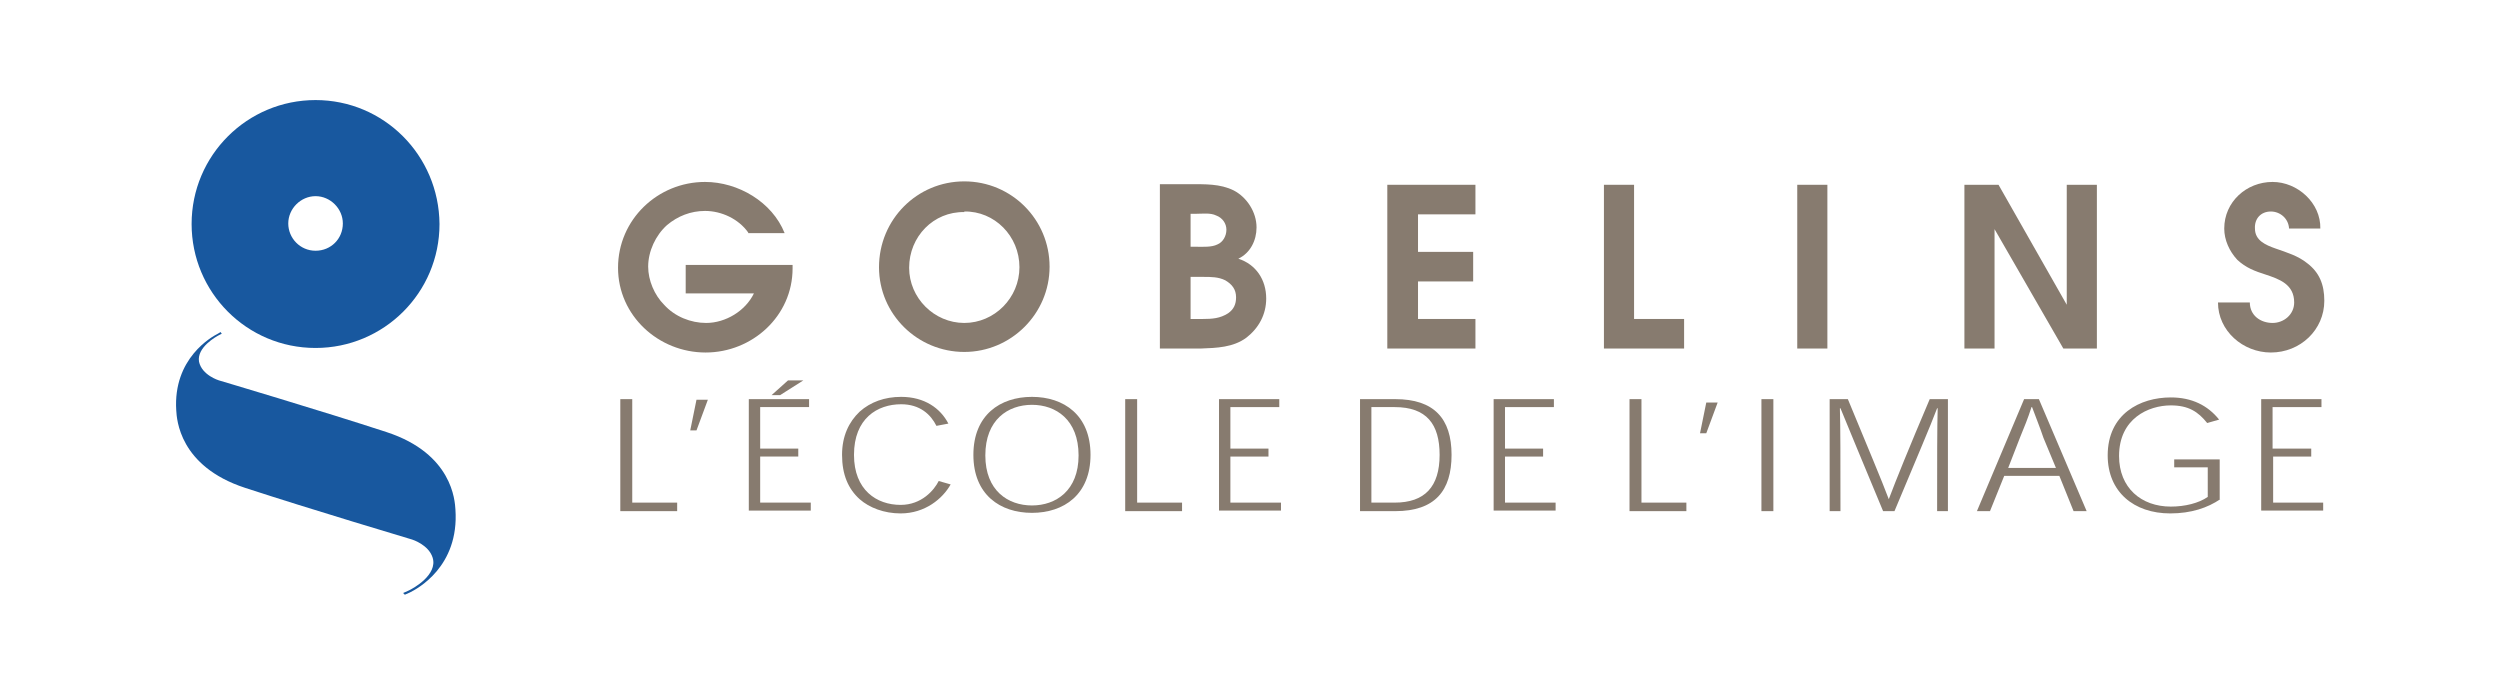
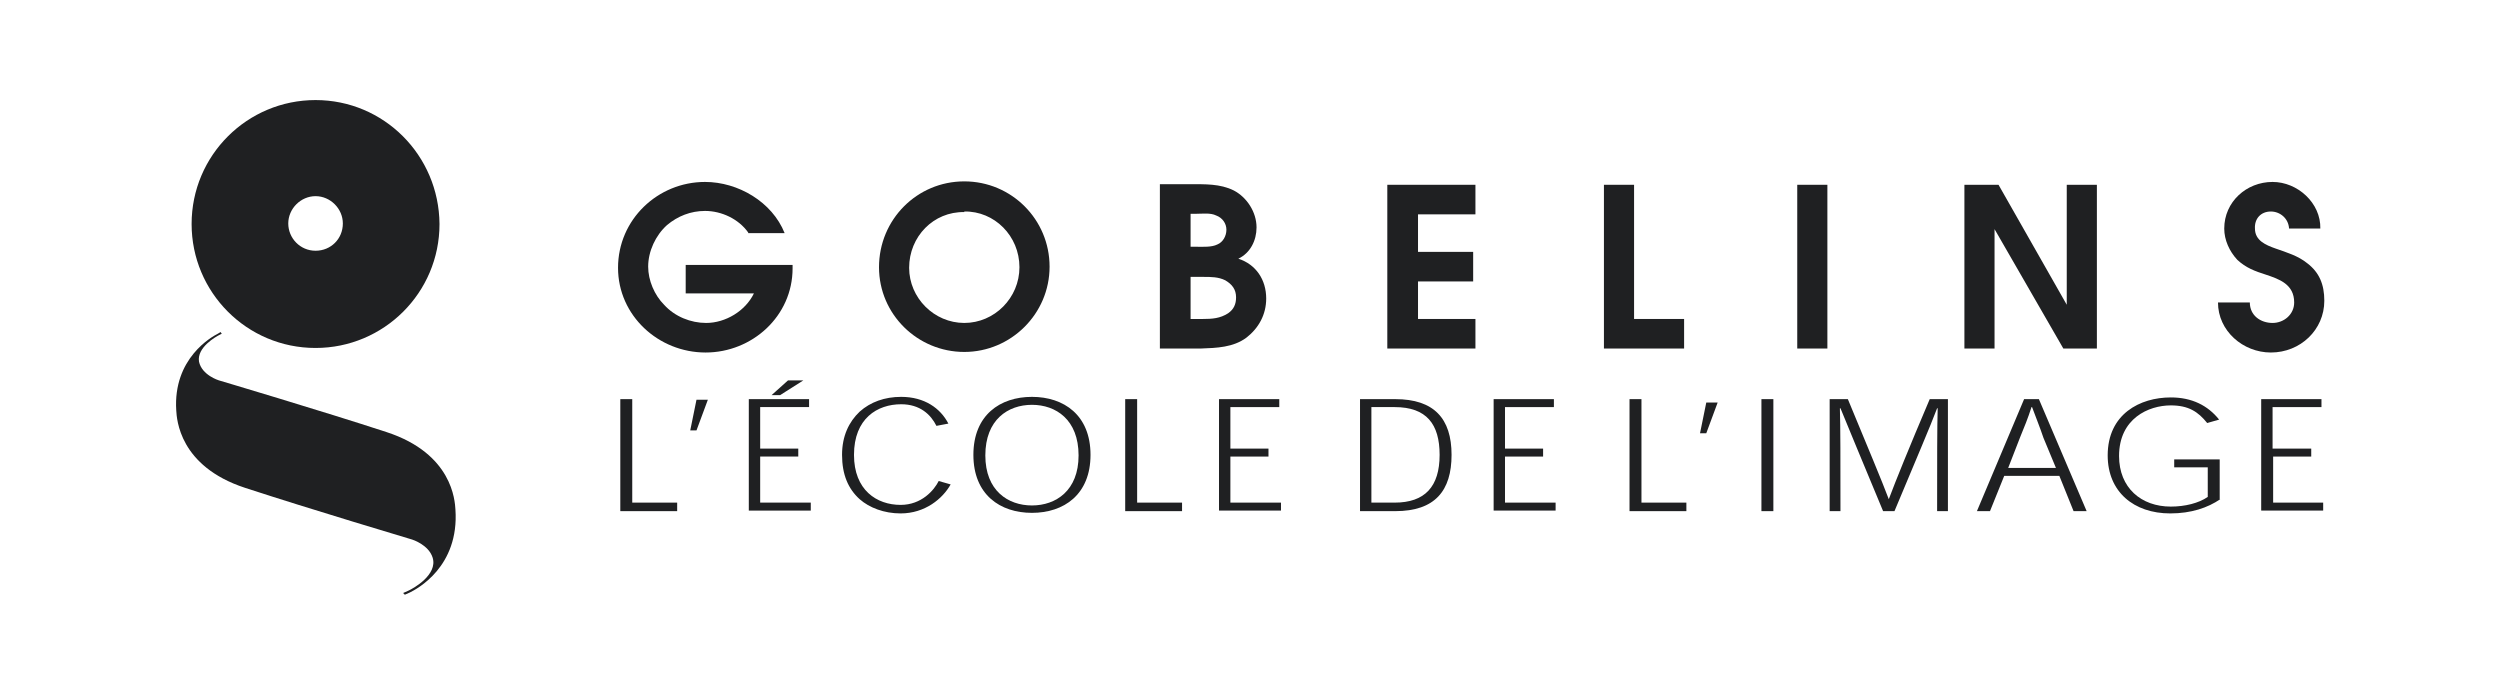
<svg xmlns="http://www.w3.org/2000/svg" version="1.1" id="svg22880" x="0px" y="0px" width="439.7px" height="122.2px" viewBox="0 0 439.7 122.2" style="enable-background:new 0 0 439.7 122.2;" xml:space="preserve">
  <style type="text/css">
- 	.st0{fill:#18589F;}
- 	.st1{fill:#877B6F;}
+ 	.st0{fill:#1f2022;}
+ 	.st1{fill:#1f2022;}
</style>
  <g>
    <g>
      <path id="path7364" class="st0" d="M55.5,44.1c-2.7,0-4.8-2.2-4.8-4.8c0-2.6,2.2-4.8,4.8-4.8s4.8,2.2,4.8,4.8    C60.3,42,58.2,44.1,55.5,44.1 M55.5,17.6c-12,0-21.8,9.7-21.8,21.8c0,12,9.7,21.8,21.8,21.8c12,0,21.8-9.7,21.8-21.8    C77.2,27.3,67.5,17.6,55.5,17.6" />
      <path id="path7368" class="st0" d="M70.9,104.3l0.9-0.4c0.9-0.4,5.2-2.8,4.3-5.8c-0.7-2.3-3.6-3.2-3.6-3.2s-18.1-5.4-29.4-9.1    c-11.6-3.8-12-12.1-12.1-13.6c-0.6-9.2,6.3-13,7.3-13.5l0.5-0.3l0.2,0.3l-0.4,0.2c-0.6,0.3-4,2.2-3.6,4.7c0.5,2.4,3.5,3.3,3.5,3.3    S56.7,72.3,68,76c11.6,3.8,12,12.1,12.1,13.6c0.7,10.1-6.8,14-8,14.6l-0.9,0.4L70.9,104.3z" />
    </g>
    <g>
      <path id="path7372" class="st1" d="M131.6,40.9c-1.7-2.4-4.7-3.8-7.6-3.8c-2.5,0-4.8,0.9-6.7,2.5c-2,1.8-3.3,4.6-3.3,7.3    c0,2.4,1.1,5,2.8,6.7c1.9,2.1,4.7,3.2,7.4,3.2c3.4,0,6.9-2.1,8.4-5.2h-12v-5h18.8v0.6c0,8.4-7.1,14.8-15.3,14.8    c-8.3,0-15.4-6.5-15.4-14.9c0-8.5,7-15.1,15.3-15.1c5.8,0,11.8,3.5,14,9H131.6z" />
      <path id="path7376" class="st1" d="M169.6,31.9c-8.3,0-15,6.7-15,15.1c0,8.3,6.8,14.9,15,14.9c8.2,0,15-6.7,15-15    C184.6,38.6,177.9,31.9,169.6,31.9 M179.3,47c0,5.4-4.4,9.8-9.7,9.8c-5.3,0-9.7-4.4-9.7-9.7c0-5.5,4.3-9.9,9.7-9.8l0-0.1    C174.9,37.1,179.3,41.5,179.3,47" />
      <path id="path7380" class="st1" d="M209.4,43.5v-5.9h1c1.1,0,2.5-0.2,3.5,0.3c1.1,0.4,1.8,1.4,1.8,2.5c0,1.1-0.6,2.2-1.6,2.6    c-1,0.5-2.5,0.4-3.6,0.4H209.4z M204,61.3h7.2c2.8-0.1,5.7-0.2,8-1.9c2.2-1.7,3.5-4.1,3.5-6.9c0-3.3-1.8-6-4.9-7    c2.1-1,3.2-3.2,3.2-5.5c0-2.7-1.7-5.3-4-6.5c-2.4-1.2-5.1-1.1-7.7-1.1H204V61.3z M209.4,56.1v-7.4h2.3c1.3,0,2.6,0,3.8,0.6    c1.2,0.7,1.9,1.6,1.9,3c0,1.2-0.4,2.1-1.4,2.8c-1.4,0.9-2.8,1-4.4,1H209.4z" />
      <path id="path7384" class="st1" d="M244,32.5h15.5v5.2h-10.1v6.6h9.7v5.2h-9.7v6.6h10.1v5.2H244V32.5z" />
      <path id="path7388" class="st1" d="M282.1,32.5h5.3v23.6h8.8v5.2h-14.1V32.5z" />
      <path id="path7390" class="st1" d="M316.1,32.5h5.3v28.8h-5.3V32.5z" />
      <path id="path7394" class="st1" d="M345.5,32.5h6l12,21.1V32.5h5.3v28.8h-5.9l-12.1-21v21h-5.3V32.5z" />
      <path id="path7398" class="st1" d="M395.7,53.2c0,2.3,1.9,3.6,4,3.6c2,0,3.8-1.5,3.8-3.6c0-3.2-2.6-4.1-5-4.9    c-1.9-0.6-3.5-1.2-5-2.6c-1.4-1.5-2.3-3.5-2.3-5.5c0-4.7,3.9-8.2,8.5-8.2c4.4,0,8.5,3.7,8.4,8.2h-5.5c-0.1-1.8-1.6-3-3.2-3    c-1.8,0-2.9,1.3-2.8,3c0,2.1,1.9,2.9,3.6,3.5c2,0.7,4,1.3,5.6,2.6c2.1,1.6,3,3.7,3,6.6c0,5.1-4.2,9.1-9.4,9.1    c-4.9,0-9.3-3.8-9.3-8.8L395.7,53.2z" />
      <path id="path7402" class="st1" d="M119.1,89.9h-10V70.2h2.1v18.2h7.9V89.9z" />
      <path id="path7406" class="st1" d="M122.5,70.3h2l-2,5.4h-1.1L122.5,70.3z" />
      <path id="path7410" class="st1" d="M137.2,69.5h-1.5l2.9-2.6h2.7L137.2,69.5z M140.4,78.9v1.4h-6.7v8.1h8.9v1.4h-10.9V70.2h10.6    v1.4h-8.6v7.3L140.4,78.9z" />
      <path id="path7414" class="st1" d="M167.2,85.2c-1.4,2.5-4.5,5.1-8.8,5.1c-2.9,0-5.5-1-7.2-2.5c-2-1.8-3.1-4.3-3.1-7.8    c0-3.3,1.2-5.8,3.1-7.6c1.9-1.7,4.4-2.6,7.3-2.6c4.1,0,6.9,2,8.3,4.7l-2.1,0.4c-1-2-2.9-3.8-6.2-3.8c-4.2,0-8.3,2.5-8.3,8.9    c0,6.2,4,8.8,8.2,8.8c3.7,0,5.9-2.6,6.7-4.2L167.2,85.2z" />
      <path id="path7418" class="st1" d="M171.2,80c0,7,4.7,10.2,10.3,10.2c5.6,0,10.3-3.2,10.3-10.2c0-7-4.7-10.2-10.3-10.2    C175.9,69.8,171.2,73,171.2,80L171.2,80z M181.5,71.2c4.2,0,8.2,2.6,8.2,8.9c0,6.2-4,8.8-8.2,8.8c-4.2,0-8.2-2.6-8.2-8.8    C173.3,73.8,177.3,71.2,181.5,71.2L181.5,71.2z" />
      <path id="path7422" class="st1" d="M207.9,89.9h-10V70.2h2.1v18.2h7.9V89.9z" />
      <path id="path7426" class="st1" d="M223.1,78.9v1.4h-6.7v8.1h8.9v1.4h-10.9V70.2H225v1.4h-8.6v7.3H223.1z" />
      <path id="path7430" class="st1" d="M245.4,89.9c7,0,9.9-3.6,9.9-9.9c0-6.4-3.1-9.8-9.9-9.8h-6.2v19.7H245.4z M241.2,88.5V71.6h4.1    c5.6,0,7.9,3,7.9,8.4c0,5.6-2.6,8.4-7.9,8.4H241.2z" />
      <path id="path7434" class="st1" d="M271.4,78.9v1.4h-6.7v8.1h8.9v1.4h-10.9V70.2h10.6v1.4h-8.6v7.3H271.4z" />
      <path id="path7438" class="st1" d="M296.6,89.9h-10V70.2h2.1v18.2h7.9V89.9z" />
      <path id="path7442" class="st1" d="M300.1,70.8h2l-2,5.4H299L300.1,70.8z" />
      <path id="path7444" class="st1" d="M309.8,70.2h2.1v19.7h-2.1V70.2z" />
      <path id="path7448" class="st1" d="M332.2,87.8c1.2-3.2,3.5-8.9,7.2-17.6h3.2v19.7h-1.9c0-8.9,0-14.9,0.1-18.1h-0.1    c-1.2,3.2-3.7,9-7.5,18.1h-2c-3.7-8.9-6.2-14.9-7.5-18.1h-0.1c0.1,3.2,0.1,9.2,0.1,18.1h-1.9V70.2h3.2    C328.6,78.9,331,84.6,332.2,87.8L332.2,87.8z" />
      <path id="path7452" class="st1" d="M362.2,83.7l2.5,6.2h2.3l-8.4-19.7h-2.6l-8.3,19.7h2.3l2.5-6.2H362.2z M361.6,82.3h-8.4    l2.1-5.4c0.7-1.7,1.4-3.4,2-5.3h0.1c0.7,1.9,1.4,3.6,2,5.4L361.6,82.3z" />
      <path id="path7456" class="st1" d="M390.5,87.8c-2.2,1.5-5.1,2.5-8.8,2.5c-6.4,0-11-3.8-11-10.2c0-7.3,5.7-10.2,11.1-10.2    c3.7,0,6.5,1.4,8.5,3.9l-2.1,0.6c-1.6-2-3.3-3.1-6.4-3.1c-3.9,0-9.1,2.3-9.1,8.9c0,5.6,3.9,8.9,9.1,8.9c2.5,0,4.9-0.6,6.5-1.7    v-5.2h-5.9v-1.4h8V87.8z" />
      <path id="path7460" class="st1" d="M406.5,78.9v1.4h-6.7v8.1h8.8v1.4h-10.9V70.2h10.6v1.4h-8.6v7.3H406.5z" />
    </g>
  </g>
</svg>
